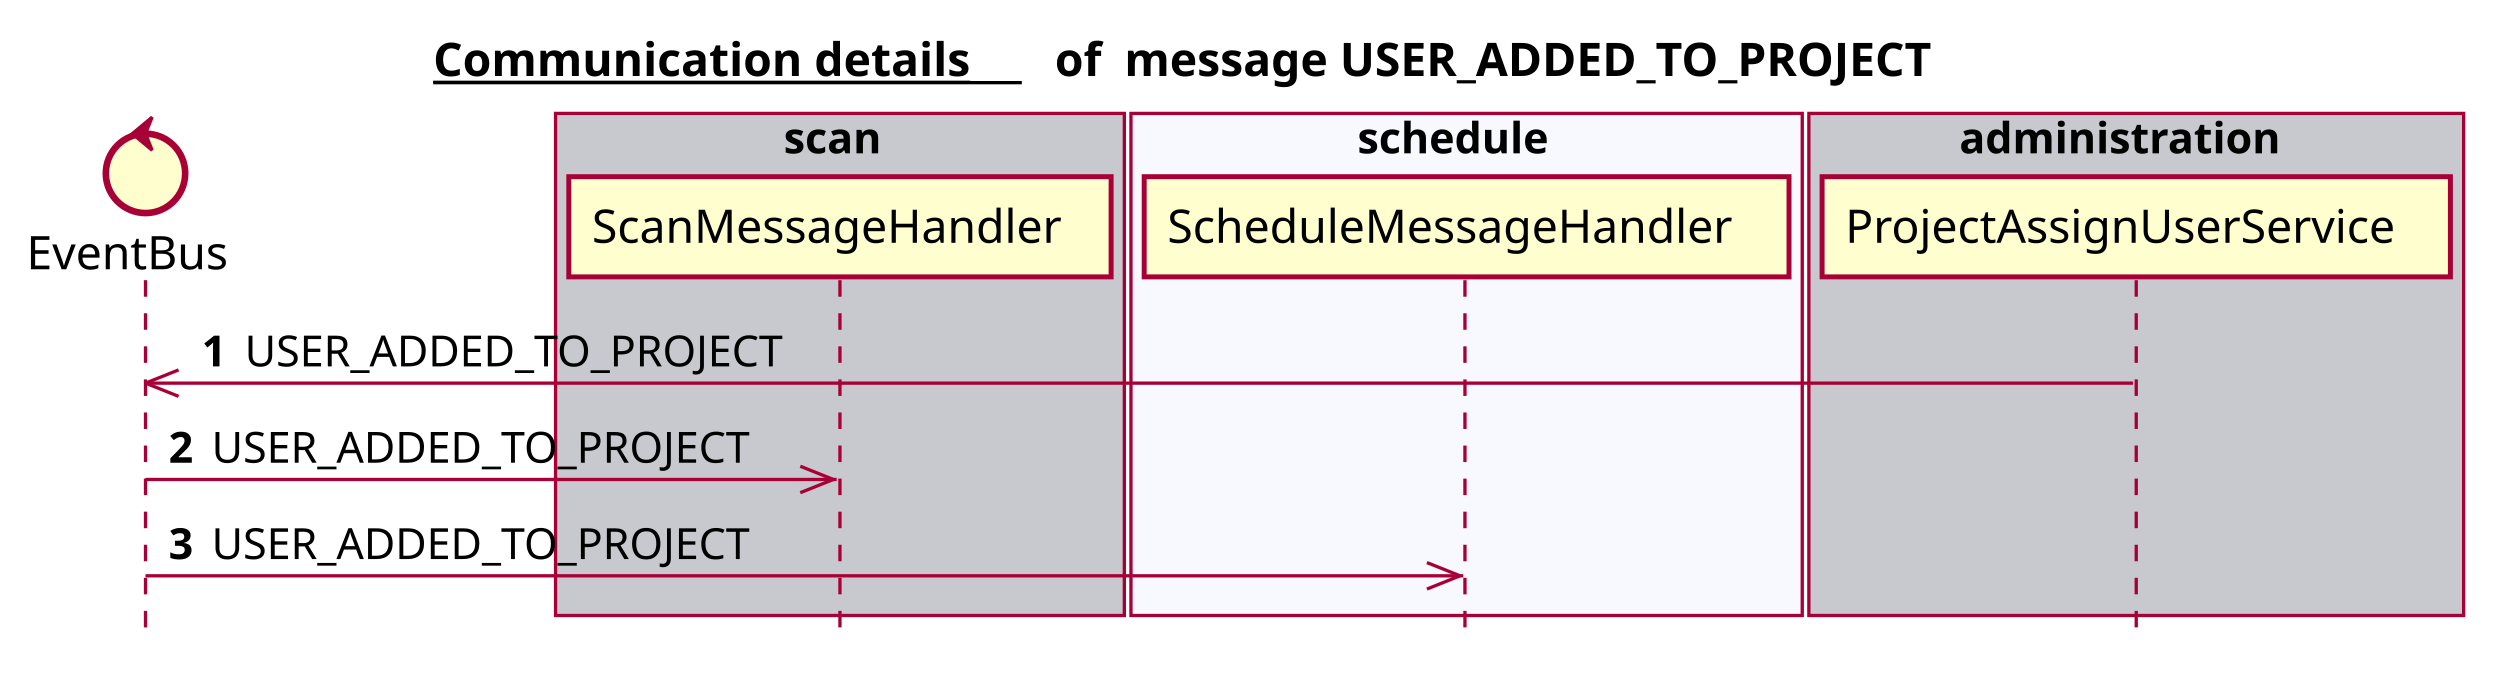
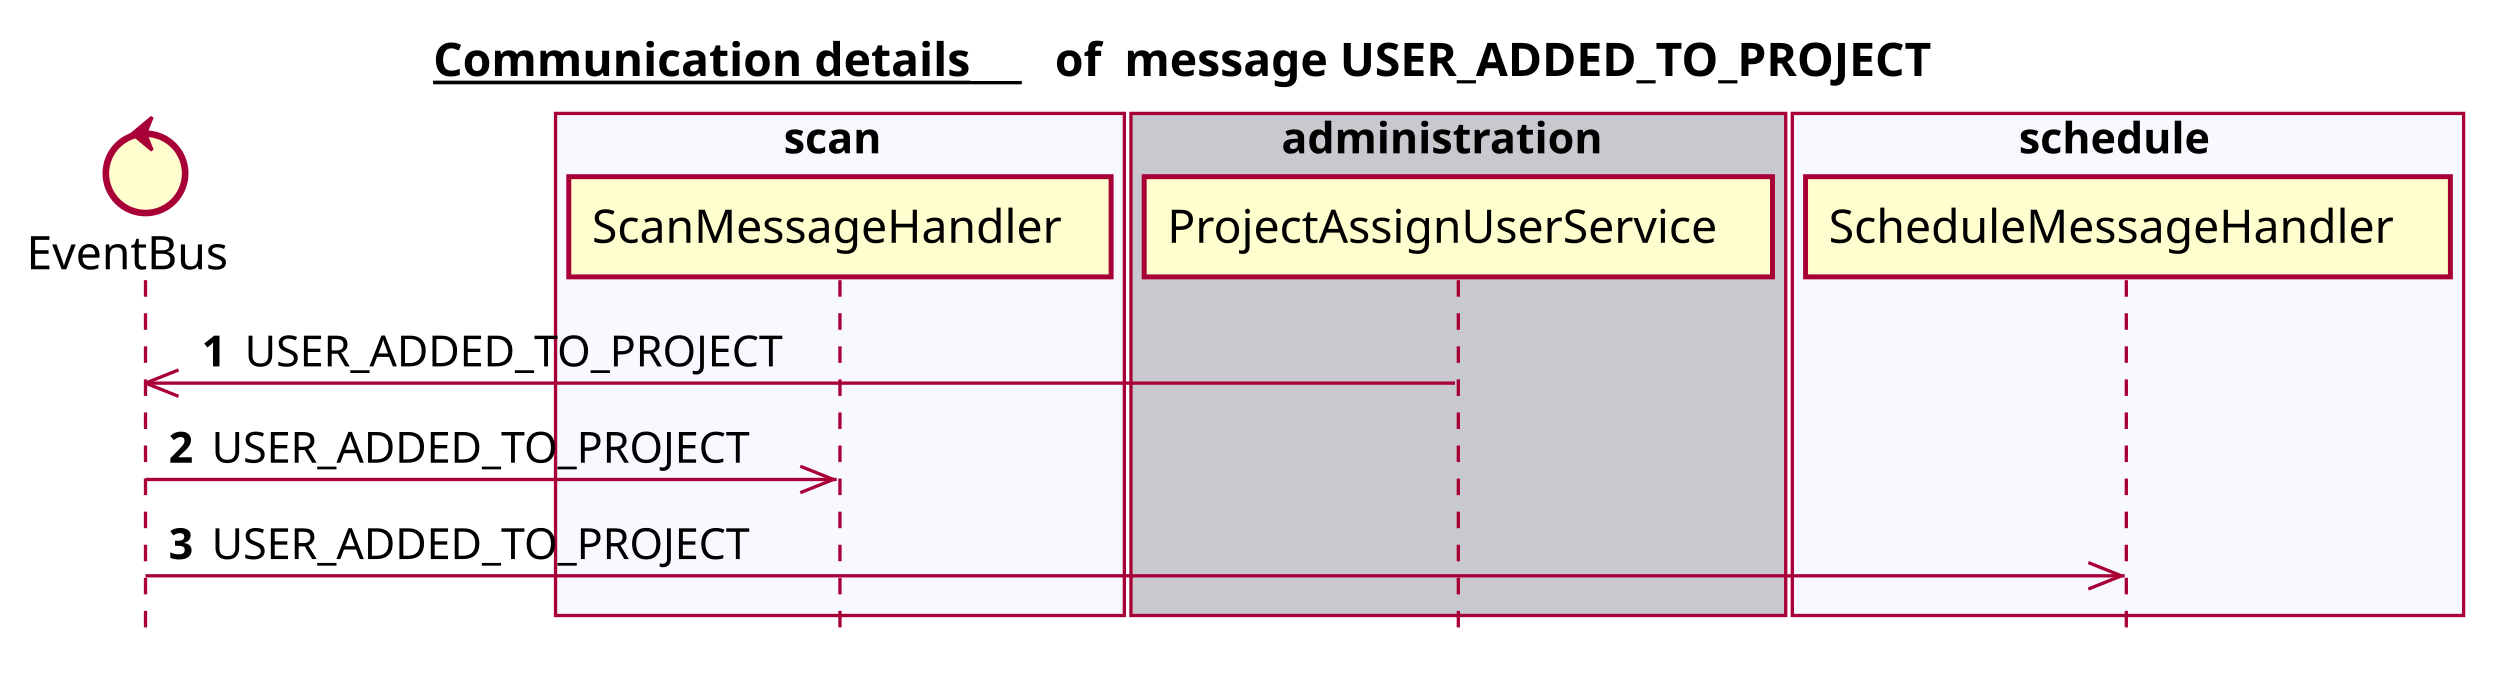
<svg xmlns="http://www.w3.org/2000/svg" contentScriptType="application/ecmascript" contentStyleType="text/css" height="204px" preserveAspectRatio="none" style="width:756px;height:204px;" version="1.1" viewBox="0 0 756 204" width="756px" zoomAndPan="magnify">
  <defs />
  <g>
    <text fill="#000000" font-family="sans-serif" font-size="14" font-weight="bold" lengthAdjust="spacingAndGlyphs" text-decoration="underline" textLength="178" x="131" y="22.995">Communication details</text>
    <line style="stroke: #000000; stroke-width: 1.0;" x1="131" x2="309" y1="24.995" y2="24.995" />
    <text fill="#000000" font-family="sans-serif" font-size="14" font-weight="bold" lengthAdjust="spacingAndGlyphs" textLength="16" x="319" y="22.995">of</text>
    <text fill="#000000" font-family="sans-serif" font-size="14" font-weight="bold" lengthAdjust="spacingAndGlyphs" textLength="278" x="340" y="22.995">message USER_ADDED_TO_PROJECT</text>
-     <rect fill="#C8C8CF" height="151.828" style="stroke: #A80036; stroke-width: 1.0;" width="172" x="168" y="34.297" />
+     <rect fill="#F8F8FF" height="151.828" style="stroke: #A80036; stroke-width: 1.0;" width="172" x="168" y="34.297" />
    <text fill="#000000" font-family="sans-serif" font-size="13" font-weight="bold" lengthAdjust="spacingAndGlyphs" textLength="34" x="237" y="46.364">scan</text>
-     <rect fill="#F8F8FF" height="151.828" style="stroke: #A80036; stroke-width: 1.0;" width="203" x="342" y="34.297" />
-     <text fill="#000000" font-family="sans-serif" font-size="13" font-weight="bold" lengthAdjust="spacingAndGlyphs" textLength="66" x="410.5" y="46.364">schedule</text>
-     <rect fill="#C8C8CF" height="151.828" style="stroke: #A80036; stroke-width: 1.0;" width="198" x="547" y="34.297" />
-     <text fill="#000000" font-family="sans-serif" font-size="13" font-weight="bold" lengthAdjust="spacingAndGlyphs" textLength="107" x="592.5" y="46.364">administration</text>
+     <rect fill="#C8C8CF" height="151.828" style="stroke: #A80036; stroke-width: 1.0;" width="198" x="342" y="34.297" />
+     <text fill="#000000" font-family="sans-serif" font-size="13" font-weight="bold" lengthAdjust="spacingAndGlyphs" textLength="107" x="387.5" y="46.364">administration</text>
+     <rect fill="#F8F8FF" height="151.828" style="stroke: #A80036; stroke-width: 1.0;" width="203" x="542" y="34.297" />
+     <text fill="#000000" font-family="sans-serif" font-size="13" font-weight="bold" lengthAdjust="spacingAndGlyphs" textLength="66" x="610.5" y="46.364">schedule</text>
    <line style="stroke: #A80036; stroke-width: 1.0; stroke-dasharray: 5.0,5.0;" x1="44" x2="44" y1="84.727" y2="192.125" />
    <line style="stroke: #A80036; stroke-width: 1.0; stroke-dasharray: 5.0,5.0;" x1="254" x2="254" y1="84.727" y2="192.125" />
-     <line style="stroke: #A80036; stroke-width: 1.0; stroke-dasharray: 5.0,5.0;" x1="443" x2="443" y1="84.727" y2="192.125" />
-     <line style="stroke: #A80036; stroke-width: 1.0; stroke-dasharray: 5.0,5.0;" x1="646" x2="646" y1="84.727" y2="192.125" />
+     <line style="stroke: #A80036; stroke-width: 1.0; stroke-dasharray: 5.0,5.0;" x1="441" x2="441" y1="84.727" y2="192.125" />
+     <line style="stroke: #A80036; stroke-width: 1.0; stroke-dasharray: 5.0,5.0;" x1="643" x2="643" y1="84.727" y2="192.125" />
    <text fill="#000000" font-family="sans-serif" font-size="14" lengthAdjust="spacingAndGlyphs" textLength="66" x="8" y="81.425">EventBus</text>
    <ellipse cx="44" cy="52.43" fill="#FEFECE" rx="12" ry="12" style="stroke: #A80036; stroke-width: 2.0;" />
    <polygon fill="#A80036" points="40,40.43,46,35.43,44,40.43,46,45.43,40,40.43" style="stroke: #A80036; stroke-width: 1.0;" />
    <rect fill="#FEFECE" height="30.297" style="stroke: #A80036; stroke-width: 1.5;" width="164" x="172" y="53.43" />
    <text fill="#000000" font-family="sans-serif" font-size="14" lengthAdjust="spacingAndGlyphs" textLength="150" x="179" y="73.425">ScanMessageHandler</text>
-     <rect fill="#FEFECE" height="30.297" style="stroke: #A80036; stroke-width: 1.5;" width="195" x="346" y="53.43" />
-     <text fill="#000000" font-family="sans-serif" font-size="14" lengthAdjust="spacingAndGlyphs" textLength="181" x="353" y="73.425">ScheduleMessageHandler</text>
-     <rect fill="#FEFECE" height="30.297" style="stroke: #A80036; stroke-width: 1.5;" width="190" x="551" y="53.43" />
-     <text fill="#000000" font-family="sans-serif" font-size="14" lengthAdjust="spacingAndGlyphs" textLength="176" x="558" y="73.425">ProjectAssignUserService</text>
+     <rect fill="#FEFECE" height="30.297" style="stroke: #A80036; stroke-width: 1.5;" width="190" x="346" y="53.43" />
+     <text fill="#000000" font-family="sans-serif" font-size="14" lengthAdjust="spacingAndGlyphs" textLength="176" x="353" y="73.425">ProjectAssignUserService</text>
+     <rect fill="#FEFECE" height="30.297" style="stroke: #A80036; stroke-width: 1.5;" width="195" x="546" y="53.43" />
+     <text fill="#000000" font-family="sans-serif" font-size="14" lengthAdjust="spacingAndGlyphs" textLength="181" x="553" y="73.425">ScheduleMessageHandler</text>
    <line style="stroke: #A80036; stroke-width: 1.0;" x1="44" x2="54" y1="115.859" y2="111.859" />
    <line style="stroke: #A80036; stroke-width: 1.0;" x1="44" x2="54" y1="115.859" y2="119.859" />
-     <line style="stroke: #A80036; stroke-width: 1.0;" x1="44" x2="645" y1="115.859" y2="115.859" />
+     <line style="stroke: #A80036; stroke-width: 1.0;" x1="44" x2="440" y1="115.859" y2="115.859" />
    <text fill="#000000" font-family="sans-serif" font-size="13" font-weight="bold" lengthAdjust="spacingAndGlyphs" textLength="9" x="61" y="110.793">1</text>
    <text fill="#000000" font-family="sans-serif" font-size="13" lengthAdjust="spacingAndGlyphs" textLength="173" x="74" y="110.793">USER_ADDED_TO_PROJECT</text>
    <line style="stroke: #A80036; stroke-width: 1.0;" x1="252" x2="242" y1="144.992" y2="140.992" />
    <line style="stroke: #A80036; stroke-width: 1.0;" x1="252" x2="242" y1="144.992" y2="148.992" />
    <line style="stroke: #A80036; stroke-width: 1.0;" x1="44" x2="253" y1="144.992" y2="144.992" />
    <text fill="#000000" font-family="sans-serif" font-size="13" font-weight="bold" lengthAdjust="spacingAndGlyphs" textLength="9" x="51" y="139.926">2</text>
    <text fill="#000000" font-family="sans-serif" font-size="13" lengthAdjust="spacingAndGlyphs" textLength="173" x="64" y="139.926">USER_ADDED_TO_PROJECT</text>
-     <line style="stroke: #A80036; stroke-width: 1.0;" x1="441.5" x2="431.5" y1="174.125" y2="170.125" />
-     <line style="stroke: #A80036; stroke-width: 1.0;" x1="441.5" x2="431.5" y1="174.125" y2="178.125" />
-     <line style="stroke: #A80036; stroke-width: 1.0;" x1="44" x2="442.5" y1="174.125" y2="174.125" />
+     <line style="stroke: #A80036; stroke-width: 1.0;" x1="641.5" x2="631.5" y1="174.125" y2="170.125" />
+     <line style="stroke: #A80036; stroke-width: 1.0;" x1="641.5" x2="631.5" y1="174.125" y2="178.125" />
+     <line style="stroke: #A80036; stroke-width: 1.0;" x1="44" x2="642.5" y1="174.125" y2="174.125" />
    <text fill="#000000" font-family="sans-serif" font-size="13" font-weight="bold" lengthAdjust="spacingAndGlyphs" textLength="9" x="51" y="169.059">3</text>
    <text fill="#000000" font-family="sans-serif" font-size="13" lengthAdjust="spacingAndGlyphs" textLength="173" x="64" y="169.059">USER_ADDED_TO_PROJECT</text>
  </g>
</svg>
